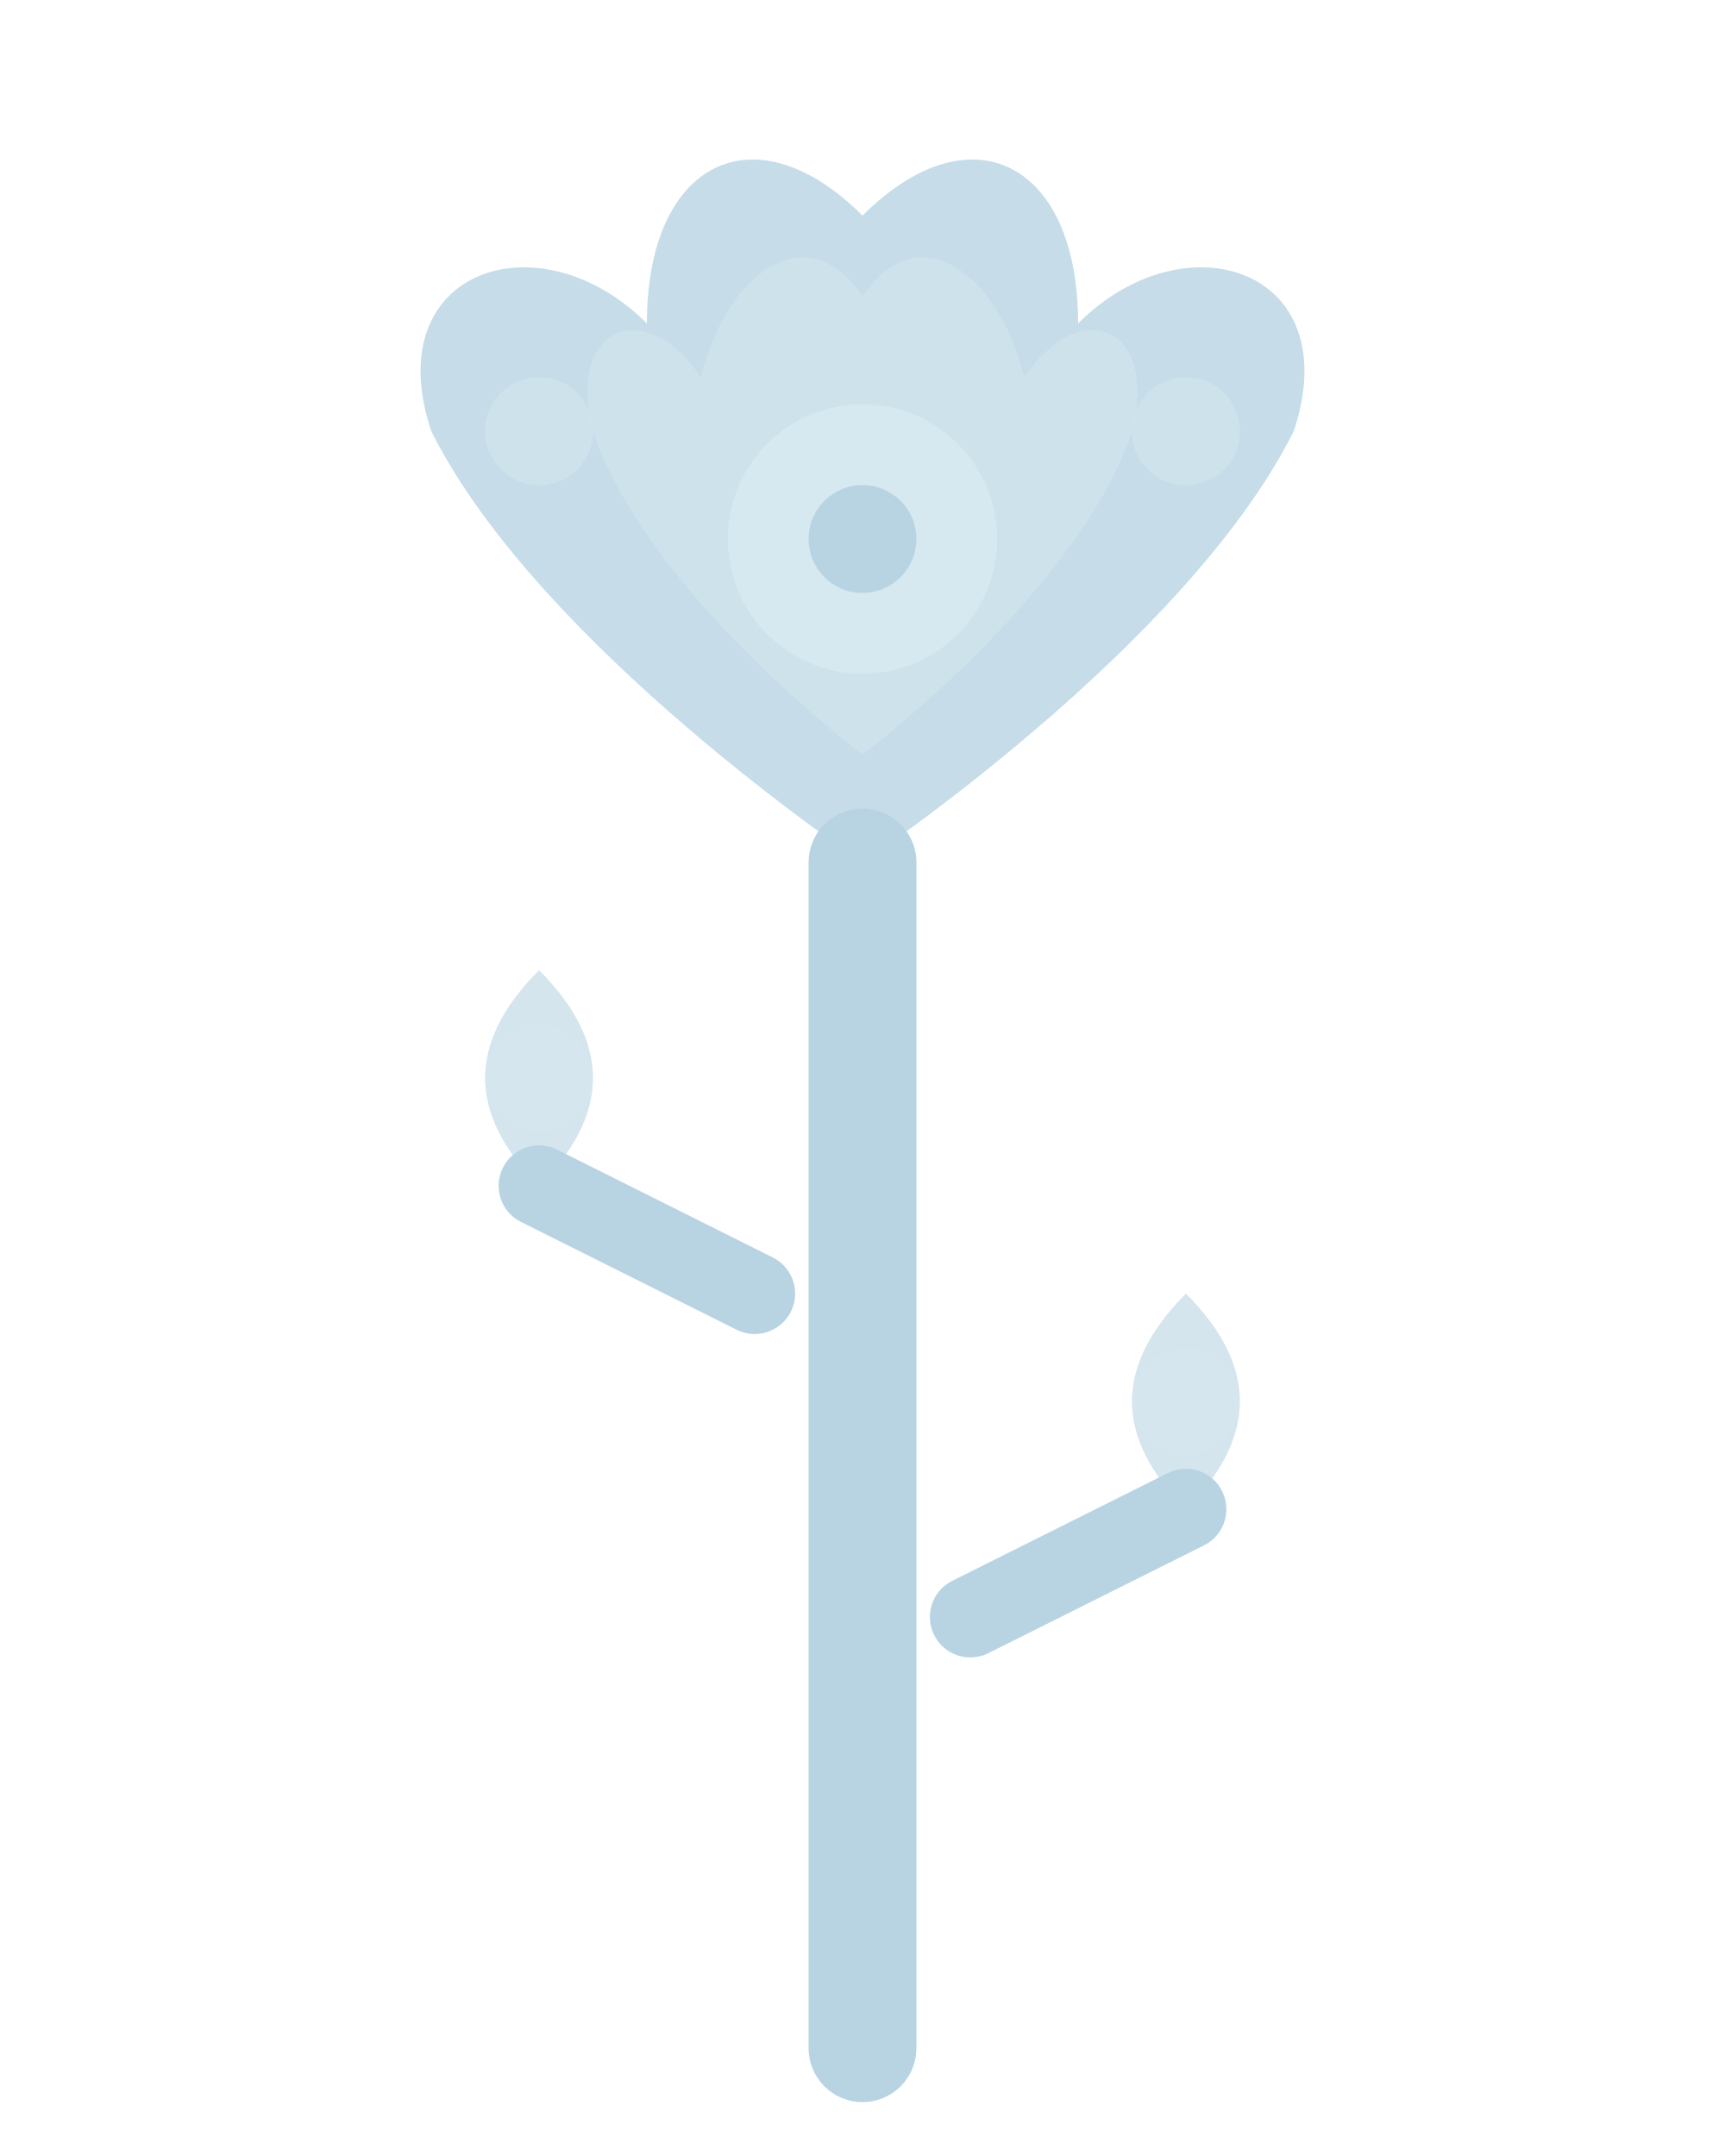
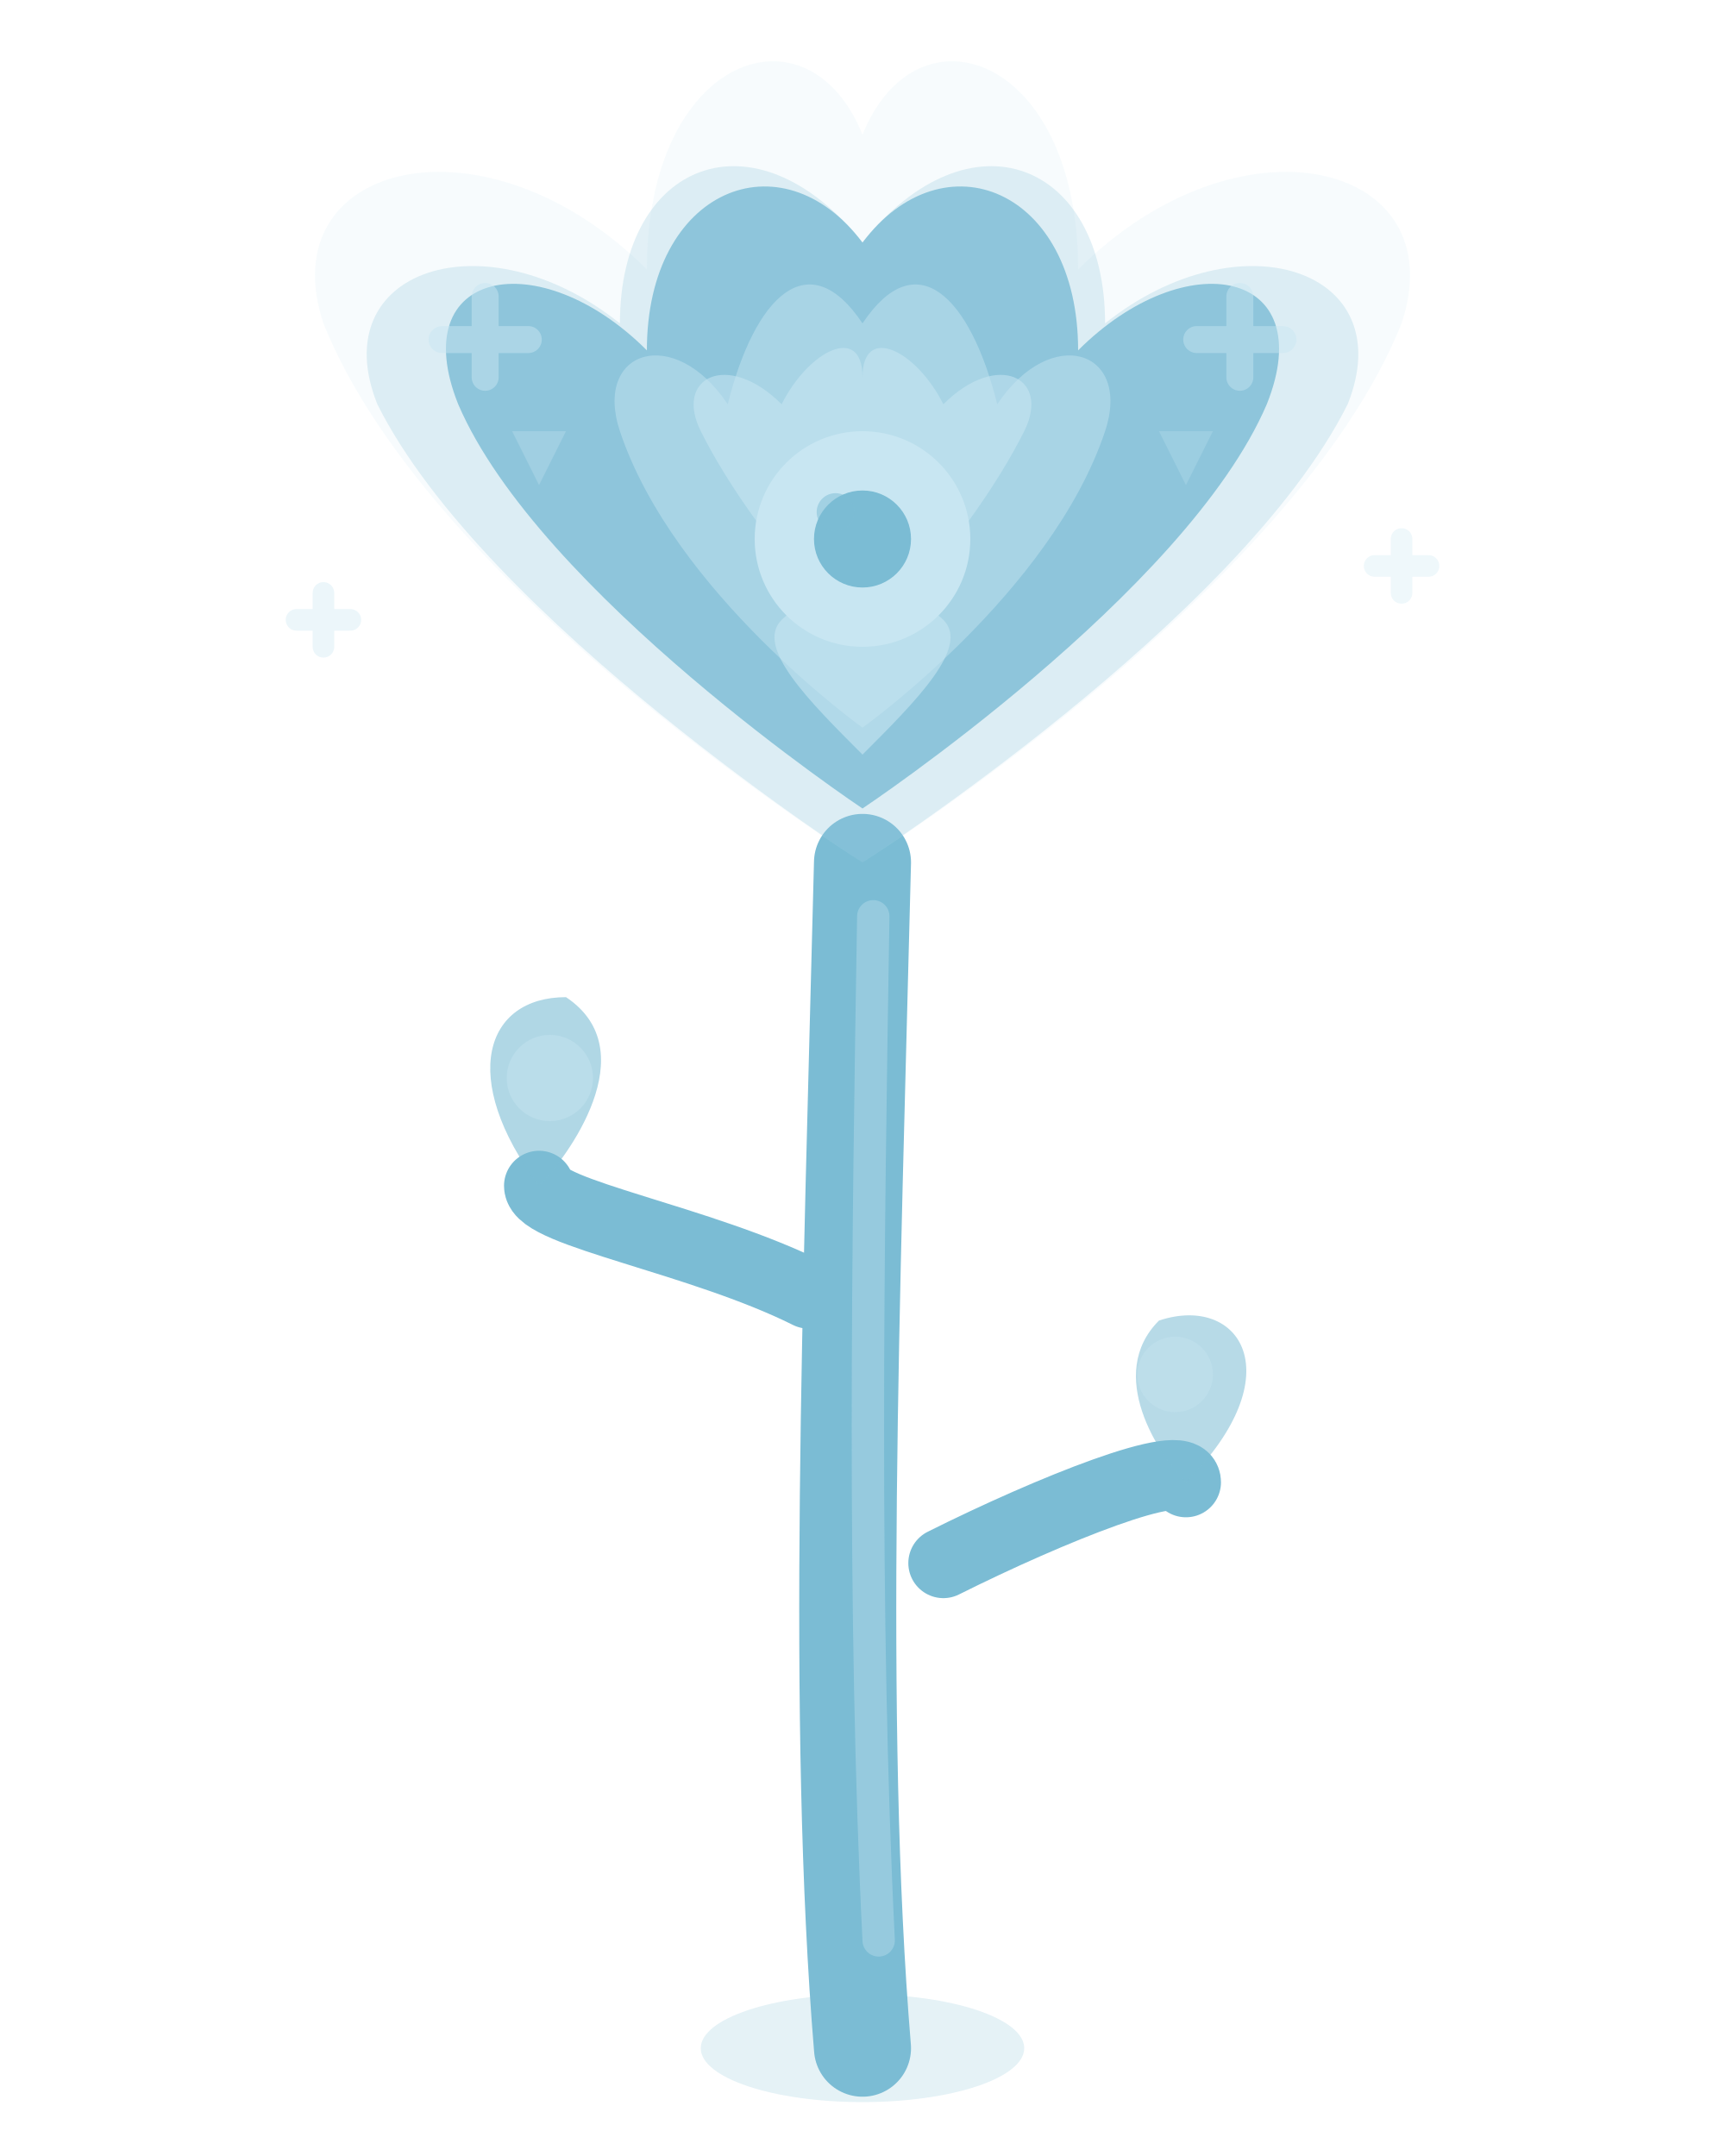
<svg xmlns="http://www.w3.org/2000/svg" width="32" height="40" viewBox="0 0 32 40" fill="none">
-   <path d="M16 38V16" stroke="#B8D4E3" stroke-width="2" stroke-linecap="round" />
-   <path d="M16 16C16 16 10 12 8 8C7 5 10 4 12 6C12 3 14 2 16 4C18 2 20 3 20 6C22 4 25 5 24 8C22 12 16 16 16 16Z" fill="#B8D4E3" opacity="0.8" />
-   <path d="M16 14C16 14 12 11 11 8C10.5 6 12 5.5 13 7C13.5 5 15 4 16 5.5C17 4 18.5 5 19 7C20 5.5 21.5 6 21 8C20 11 16 14 16 14Z" fill="#D6E8F0" opacity="0.45" />
-   <circle cx="16" cy="10" r="2.5" fill="#D6E8F0" />
-   <circle cx="16" cy="10" r="1" fill="#B8D4E3" />
-   <path d="M14 24L10 22" stroke="#B8D4E3" stroke-width="1.5" stroke-linecap="round" />
-   <path d="M10 22Q8 20 10 18Q12 20 10 22Z" fill="#B8D4E3" opacity="0.6" />
-   <circle cx="10" cy="20" r="1" fill="#D6E8F0" opacity="0.4" />
-   <path d="M18 30L22 28" stroke="#B8D4E3" stroke-width="1.5" stroke-linecap="round" />
-   <path d="M22 28Q24 26 22 24Q20 26 22 28Z" fill="#B8D4E3" opacity="0.6" />
-   <circle cx="22" cy="26" r="1" fill="#D6E8F0" opacity="0.4" />
-   <circle cx="10" cy="8" r="1" fill="#D6E8F0" opacity="0.5" />
-   <circle cx="22" cy="8" r="1" fill="#D6E8F0" opacity="0.5" />
+   <ellipse cx="16" cy="38" rx="3" ry="1" fill="#7BBCD4" opacity="0.2" />
+   <path d="M16 38C15.5 32 15.8 24 16 16" stroke="#7BBCD4" stroke-width="1.8" stroke-linecap="round" />
+   <path d="M16.3 36C16 30 16.1 23 16.2 17" stroke="#C8E6F2" stroke-width="0.6" stroke-linecap="round" opacity="0.35" />
+   <path d="M16 16C16 16 8 11 6 6C5 3 9 2 12 5C12 1 15 0 16 2.5C17 0 20 1 20 5C23 2 27 3 26 6C24 11 16 16 16 16Z" fill="#C8E6F2" opacity="0.15" />
+   <path d="M16 16C16 16 9 11.5 7 7.5C6 5 9 4 11.5 6C11.5 3 14 2 16 4.5C18 2 20.5 3 20.5 6C23 4 26 5 25 7.5C23 11.5 16 16 16 16Z" fill="#7BBCD4" opacity="0.22" />
+   <path d="M16 15C16 15 10 11 8.5 7.5C7.5 5 10 4.5 12 6.5C12 3.5 14.5 2.5 16 4.5C17.5 2.5 20 3.5 20 6.5C22 4.5 24.5 5 23.5 7.5C22 11 16 15 16 15Z" fill="#7BBCD4" opacity="0.8" />
+   <path d="M16 13.5C16 13.5 12.5 11 11.5 8C11 6.5 12.5 6 13.5 7.5C14 5.5 15 4.5 16 6C17 4.5 18 5.5 18.5 7.5C19.5 6 21 6.5 20.5 8C19.5 11 16 13.5 16 13.5Z" fill="#C8E6F2" opacity="0.45" />
+   <path d="M16 12C16 12 14 10 13 8C12.5 7 13.5 6.5 14.5 7.5C15 6.5 16 6 16 7C16 6 17 6.5 17.5 7.5C18.5 6.5 19.5 7 19 8C18 10 16 12 16 12Z" fill="#C8E6F2" opacity="0.55" />
+   <path d="M16 14C15 13 14 12 14.5 11.5C15 11 15.5 11.5 16 12C16.5 11.5 17 11 17.5 11.5C18 12 17 13 16 14Z" fill="#C8E6F2" opacity="0.6" />
+   <circle cx="16" cy="10" r="2" fill="#C8E6F2" />
+   <circle cx="16" cy="10" r="0.9" fill="#7BBCD4" />
+   <circle cx="15.5" cy="9.5" r="0.35" fill="#7BBCD4" opacity="0.5" />
+   <path d="M10 9L9.5 8L10.5 8Z" fill="#C8E6F2" opacity="0.3" />
+   <path d="M22 9L21.5 8L22.5 8Z" fill="#C8E6F2" opacity="0.25" />
+   <path d="M15 24C13 23 10 22.5 10 22" stroke="#7BBCD4" stroke-width="1.3" stroke-linecap="round" />
+   <path d="M10 22C8.5 20 9 18.5 10.5 18.5C12 19.5 10.5 21.5 10 22Z" fill="#7BBCD4" opacity="0.6" />
+   <circle cx="10.2" cy="20" r="0.8" fill="#C8E6F2" opacity="0.4" />
+   <path d="M17.5 29C19.5 28 22 27 22 27.5" stroke="#7BBCD4" stroke-width="1.3" stroke-linecap="round" />
+   <path d="M22 27.5C24 25.5 23 24 21.5 24.5C20.5 25.5 21.5 27 22 27.5Z" fill="#7BBCD4" opacity="0.55" />
+   <circle cx="21.8" cy="25.5" r="0.7" fill="#C8E6F2" opacity="0.35" />
+   <path d="M9 7L9 5.5M8.2 6.3L9.8 6.3" stroke="#C8E6F2" stroke-width="0.5" stroke-linecap="round" opacity="0.5" />
+   <path d="M23 7L23 5.5M22.2 6.3L23.8 6.3" stroke="#C8E6F2" stroke-width="0.5" stroke-linecap="round" opacity="0.45" />
+   <path d="M6 12L6 11M5.5 11.5L6.5 11.5" stroke="#C8E6F2" stroke-width="0.4" stroke-linecap="round" opacity="0.35" />
+   <path d="M26 11L26 10M25.5 10.5L26.5 10.5" stroke="#C8E6F2" stroke-width="0.4" stroke-linecap="round" opacity="0.3" />
</svg>
